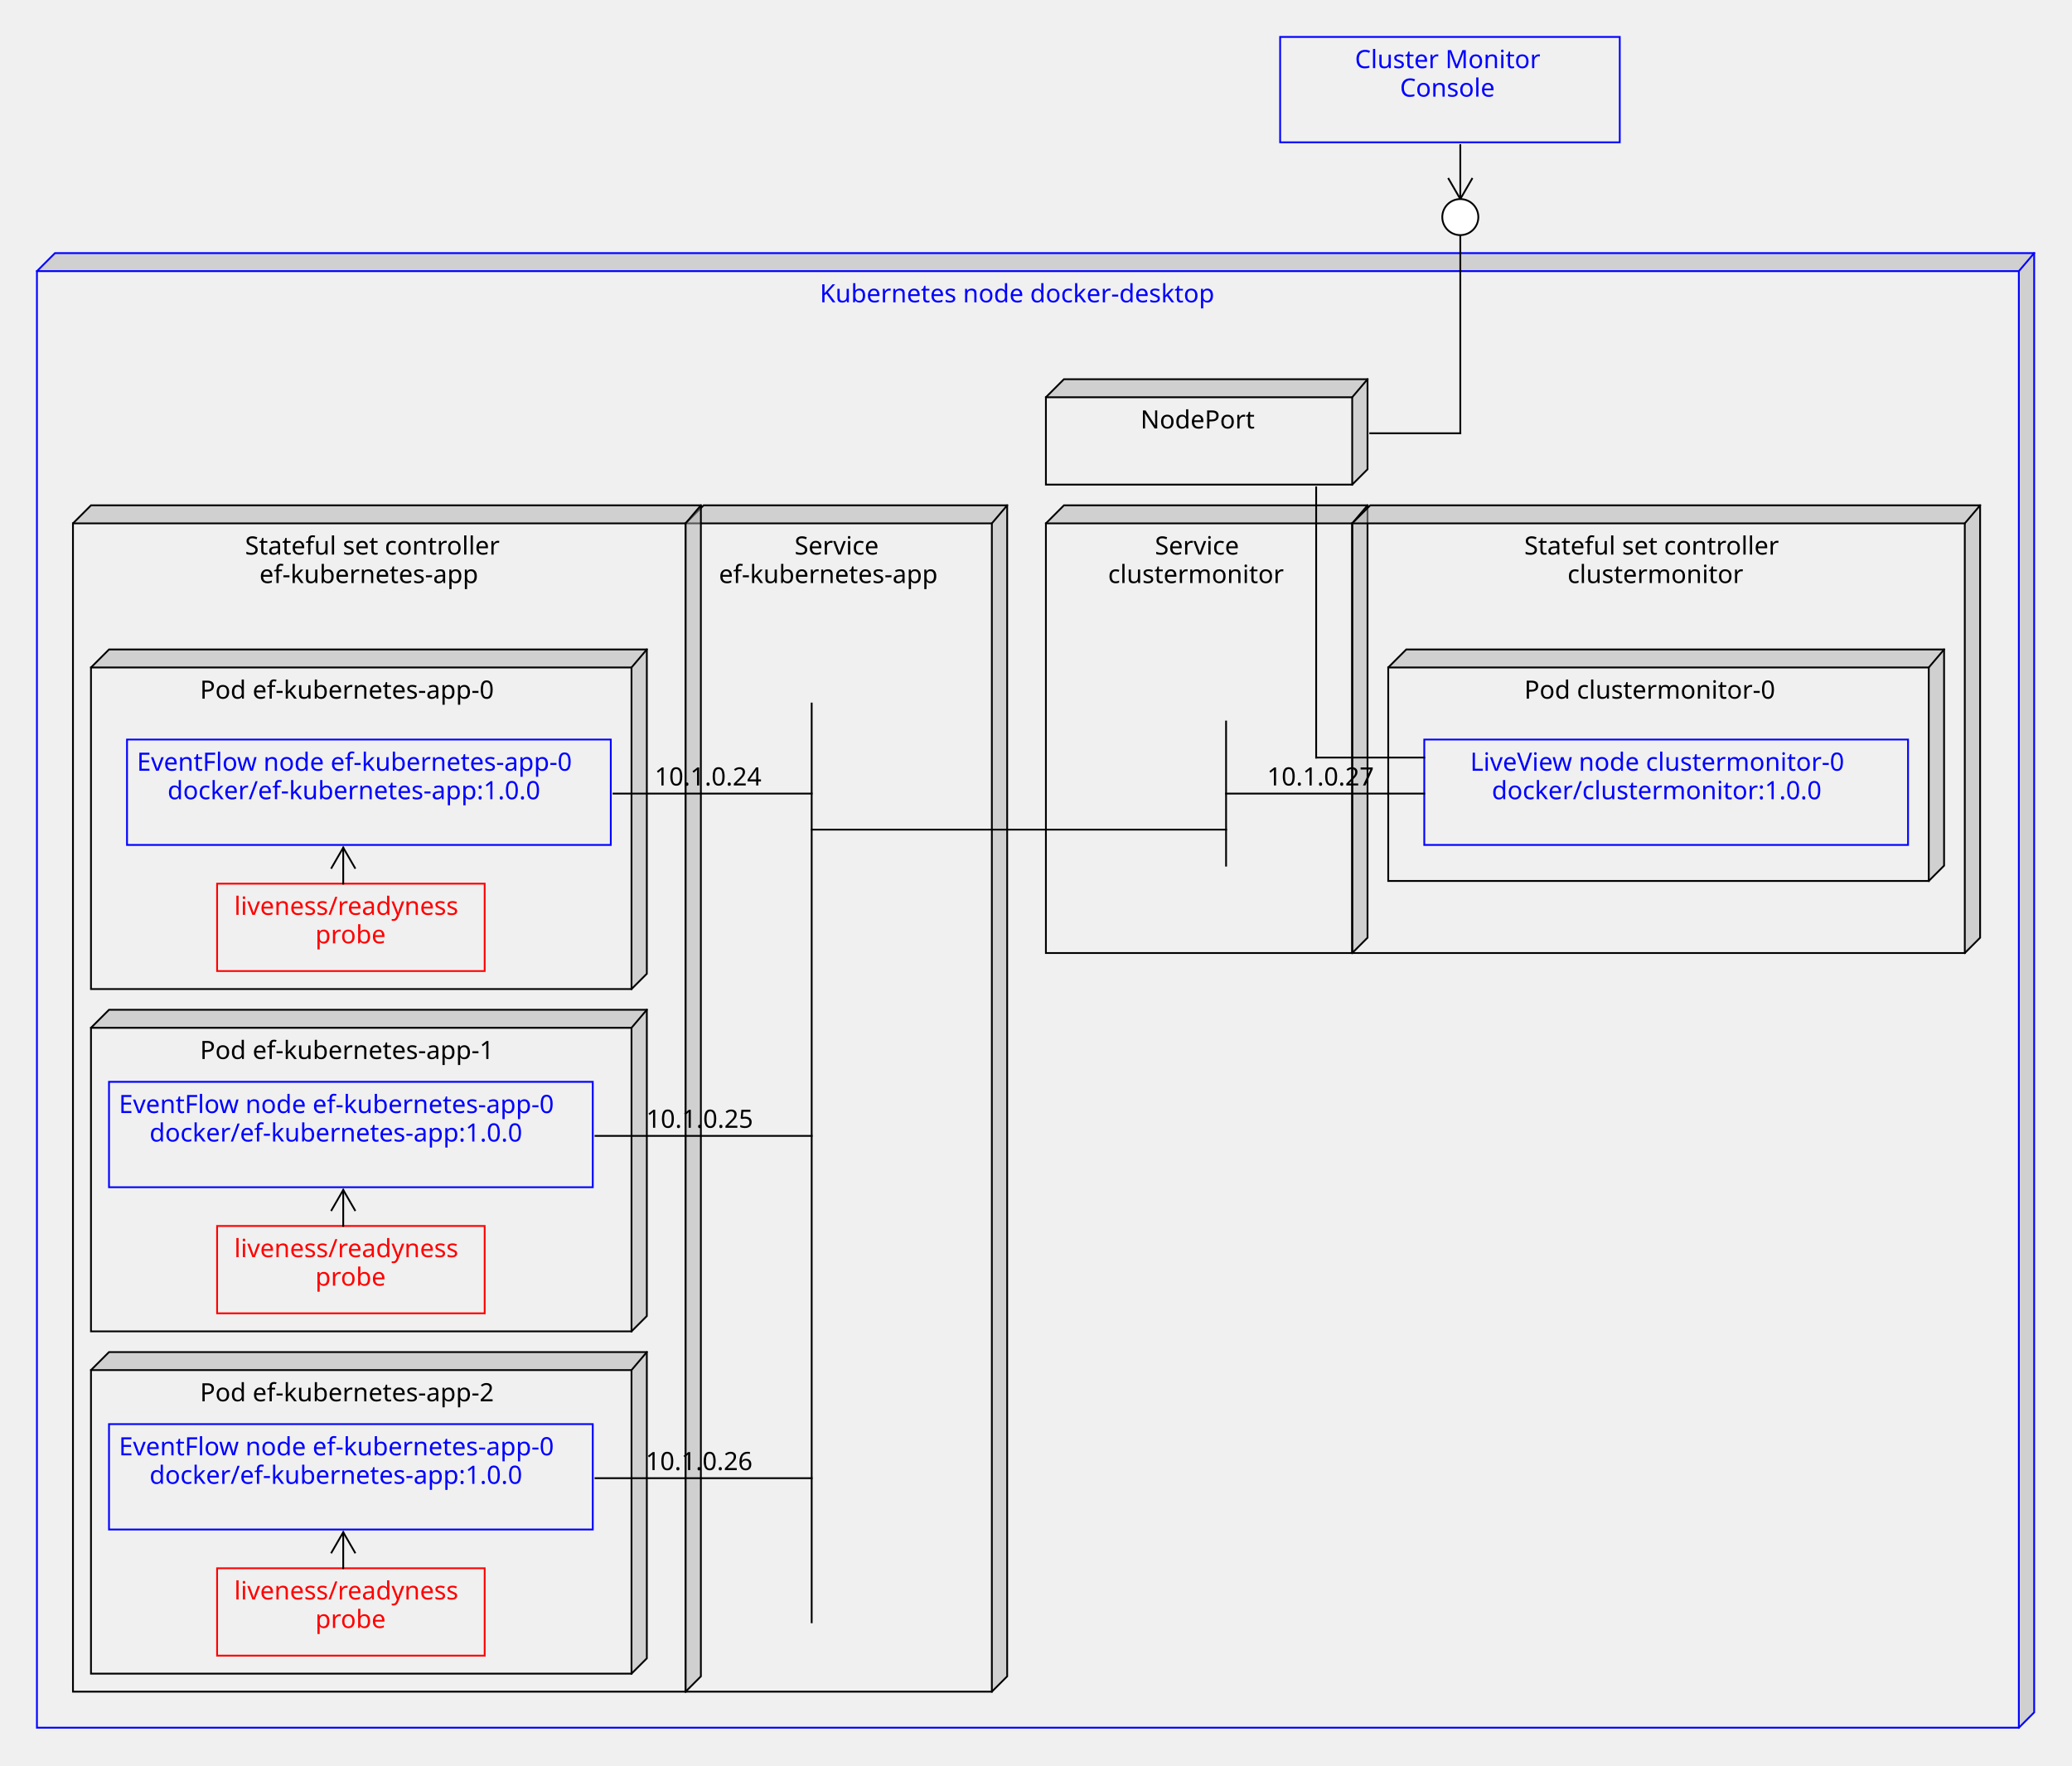
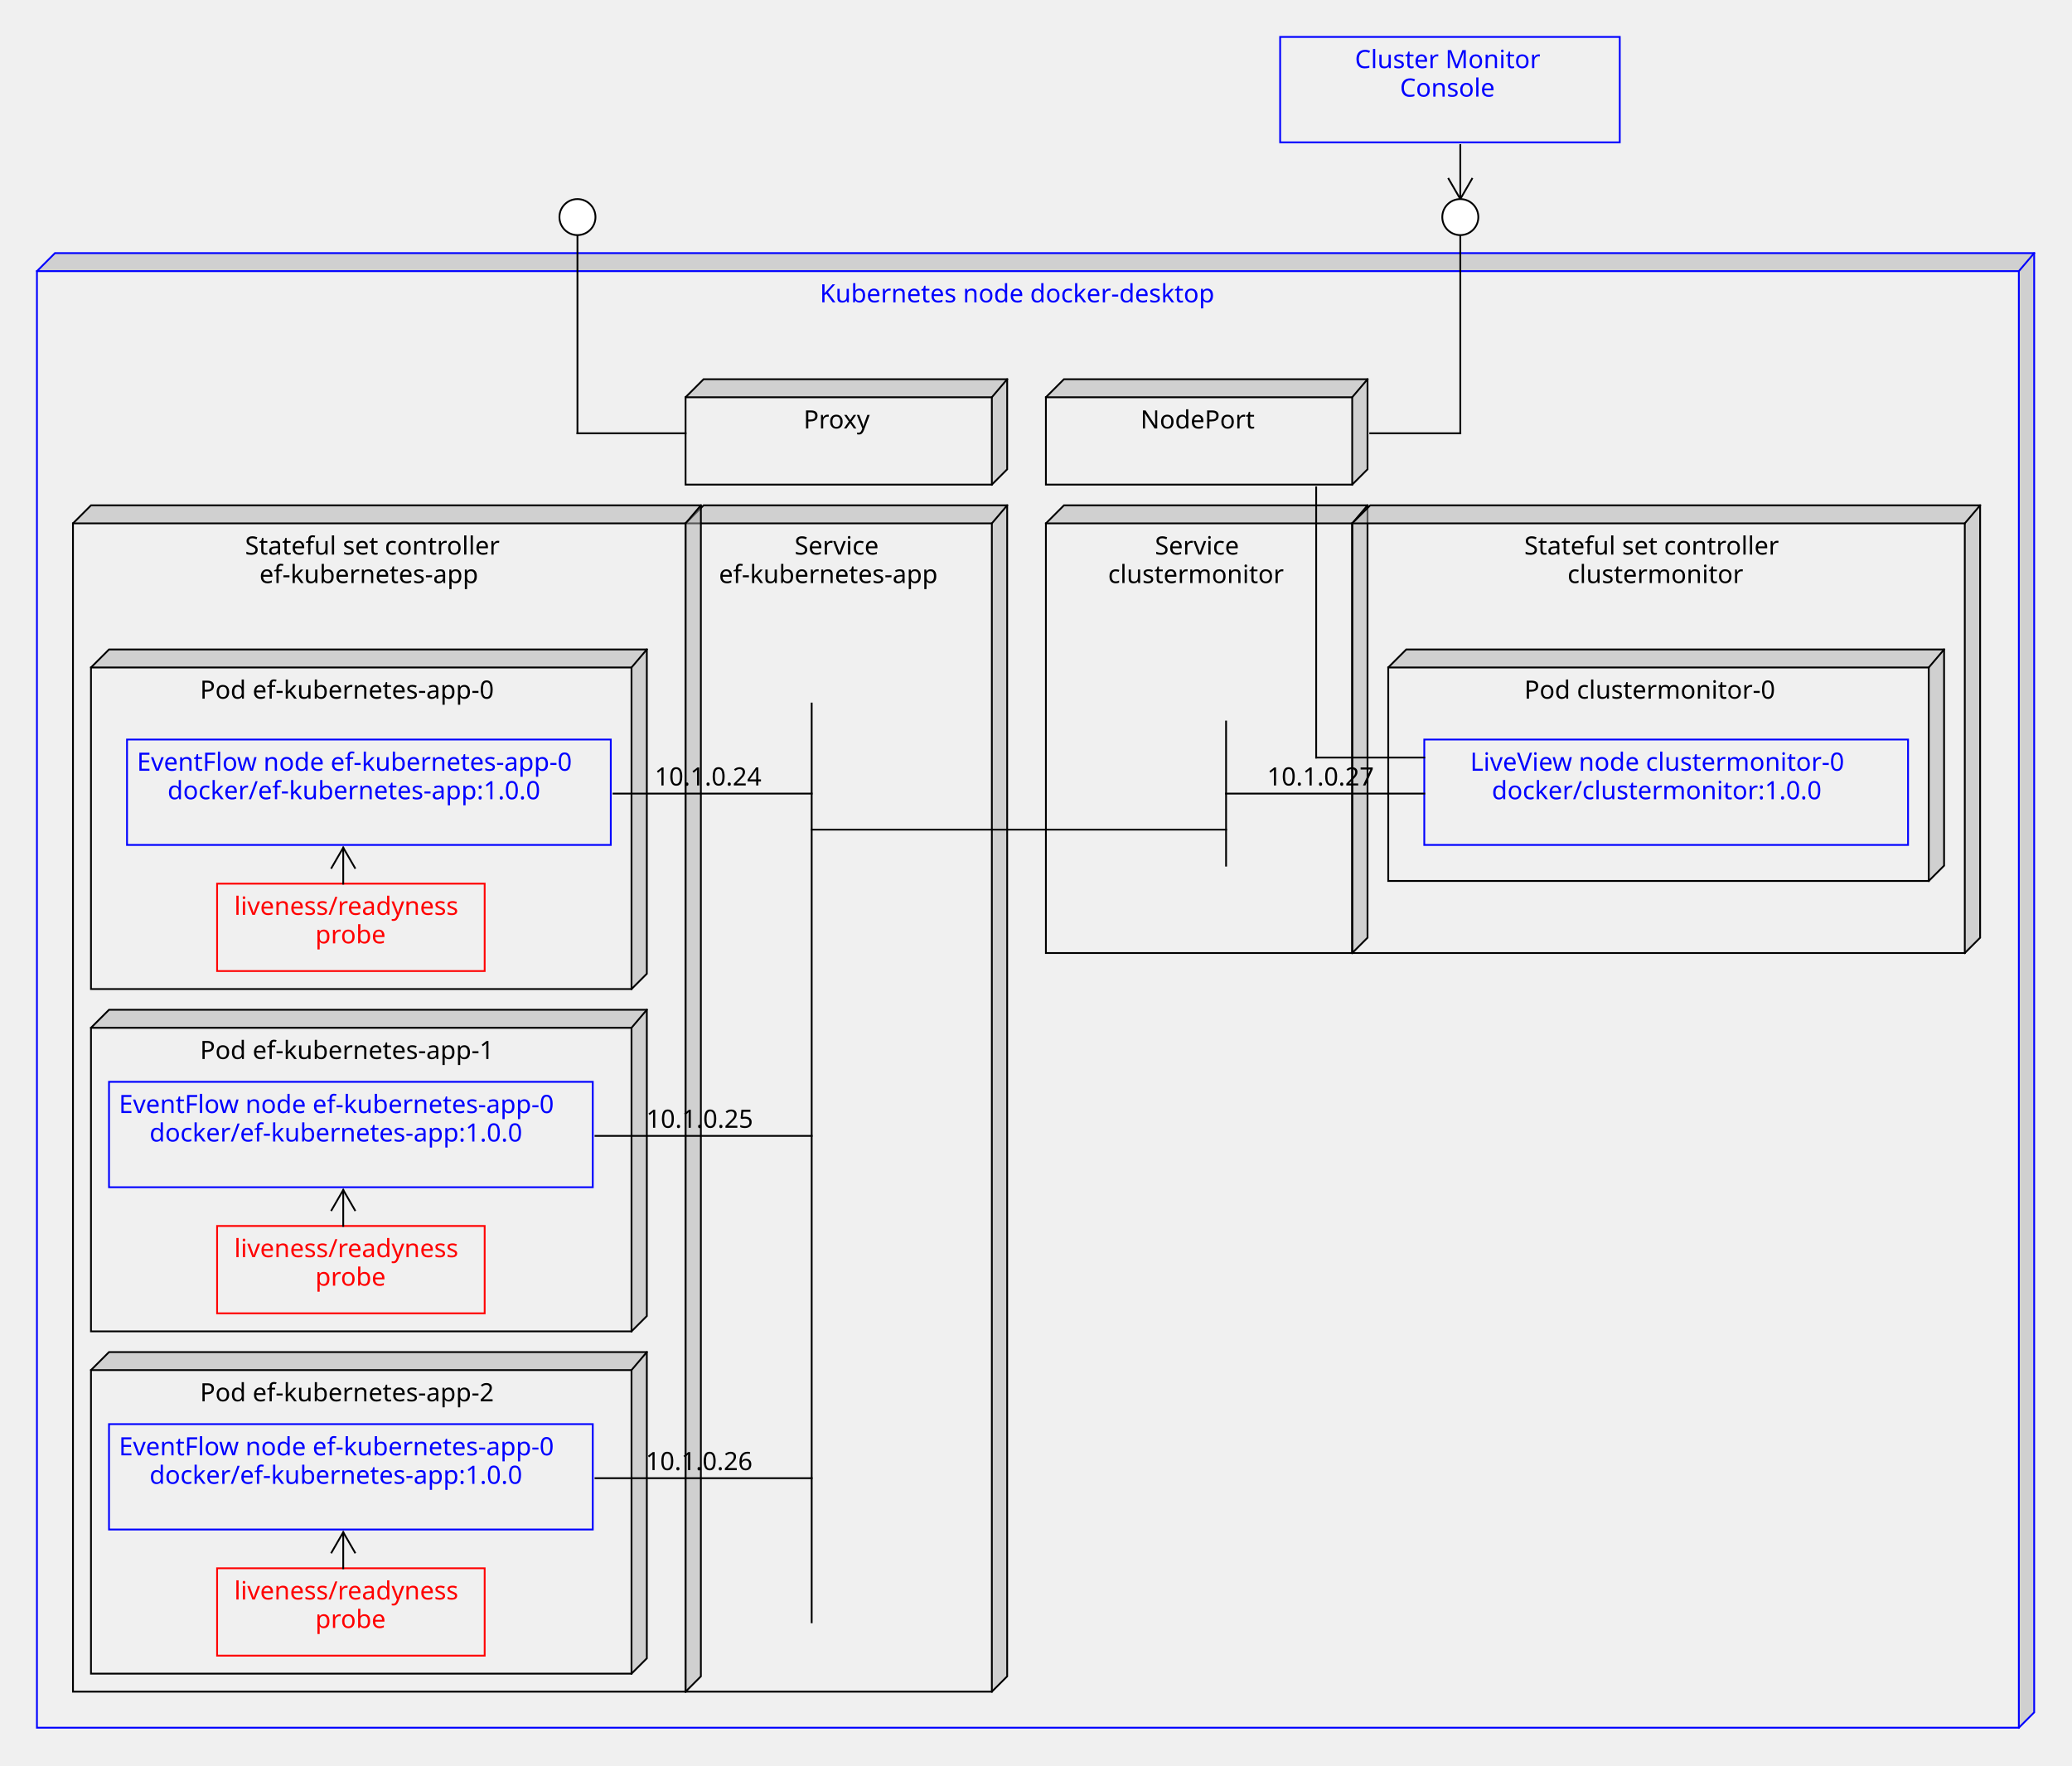
<svg xmlns="http://www.w3.org/2000/svg" fill-opacity="1" color-rendering="auto" color-interpolation="auto" text-rendering="auto" stroke="black" stroke-linecap="square" width="1150" stroke-miterlimit="10" shape-rendering="auto" stroke-opacity="1" fill="black" stroke-dasharray="none" font-weight="normal" stroke-width="1" viewBox="50 0 1150 980" height="980" font-family="'Dialog'" font-style="normal" stroke-linejoin="miter" font-size="12" stroke-dashoffset="0" image-rendering="auto">
  <defs id="genericDefs" />
  <g>
    <defs id="defs1">
      <clipPath clipPathUnits="userSpaceOnUse" id="clipPath1">
        <path d="M0 0 L2147483647 0 L2147483647 2147483647 L0 2147483647 L0 0 Z" />
      </clipPath>
      <clipPath clipPathUnits="userSpaceOnUse" id="clipPath2">
+         <path d="M0 0 L0 60 L180 60 L180 0 Z" />
+       </clipPath>
+       <clipPath clipPathUnits="userSpaceOnUse" id="clipPath3">
        <path d="M0 0 L0 60 L190 60 L190 0 Z" />
-       </clipPath>
-       <clipPath clipPathUnits="userSpaceOnUse" id="clipPath3">
-         <path d="M0 0 L0 60 L180 60 L180 0 Z" />
      </clipPath>
      <clipPath clipPathUnits="userSpaceOnUse" id="clipPath4">
        <path d="M0 0 L0 250 L180 250 L180 0 Z" />
      </clipPath>
      <clipPath clipPathUnits="userSpaceOnUse" id="clipPath5">
        <path d="M0 0 L0 130 L310 130 L310 0 Z" />
      </clipPath>
      <clipPath clipPathUnits="userSpaceOnUse" id="clipPath6">
        <path d="M0 0 L0 60 L270 60 L270 0 Z" />
      </clipPath>
      <clipPath clipPathUnits="userSpaceOnUse" id="clipPath7">
        <path d="M0 0 L0 250 L350 250 L350 0 Z" />
      </clipPath>
      <clipPath clipPathUnits="userSpaceOnUse" id="clipPath8">
        <path d="M0 0 L0 50 L150 50 L150 0 Z" />
      </clipPath>
      <clipPath clipPathUnits="userSpaceOnUse" id="clipPath9">
        <path d="M0 0 L0 180 L310 180 L310 0 Z" />
      </clipPath>
      <clipPath clipPathUnits="userSpaceOnUse" id="clipPath10">
        <path d="M0 0 L0 660 L180 660 L180 0 Z" />
      </clipPath>
      <clipPath clipPathUnits="userSpaceOnUse" id="clipPath11">
        <path d="M0 0 L0 660 L350 660 L350 0 Z" />
      </clipPath>
      <clipPath clipPathUnits="userSpaceOnUse" id="clipPath12">
        <path d="M0 0 L0 190 L310 190 L310 0 Z" />
      </clipPath>
      <clipPath clipPathUnits="userSpaceOnUse" id="clipPath13">
        <path d="M0 0 L0 820 L1110 820 L1110 0 Z" />
      </clipPath>
      <clipPath clipPathUnits="userSpaceOnUse" id="clipPath14">
+         <path d="M0 0 L0 150 L90 150 L90 0 Z" />
+       </clipPath>
+       <clipPath clipPathUnits="userSpaceOnUse" id="clipPath15">
        <path d="M0 0 L0 60 L30 60 L30 0 Z" />
      </clipPath>
-       <clipPath clipPathUnits="userSpaceOnUse" id="clipPath15">
+       <clipPath clipPathUnits="userSpaceOnUse" id="clipPath16">
        <path d="M0 0 L0 40 L260 40 L260 0 Z" />
      </clipPath>
-       <clipPath clipPathUnits="userSpaceOnUse" id="clipPath16">
+       <clipPath clipPathUnits="userSpaceOnUse" id="clipPath17">
        <path d="M0 0 L0 110 L30 110 L30 0 Z" />
      </clipPath>
-       <clipPath clipPathUnits="userSpaceOnUse" id="clipPath17">
+       <clipPath clipPathUnits="userSpaceOnUse" id="clipPath18">
        <path d="M0 0 L0 40 L140 40 L140 0 Z" />
      </clipPath>
-       <clipPath clipPathUnits="userSpaceOnUse" id="clipPath18">
+       <clipPath clipPathUnits="userSpaceOnUse" id="clipPath19">
        <path d="M0 0 L0 50 L30 50 L30 0 Z" />
      </clipPath>
-       <clipPath clipPathUnits="userSpaceOnUse" id="clipPath19">
+       <clipPath clipPathUnits="userSpaceOnUse" id="clipPath20">
        <path d="M0 0 L0 540 L30 540 L30 0 Z" />
      </clipPath>
-       <clipPath clipPathUnits="userSpaceOnUse" id="clipPath20">
+       <clipPath clipPathUnits="userSpaceOnUse" id="clipPath21">
        <path d="M0 0 L0 40 L150 40 L150 0 Z" />
      </clipPath>
-       <clipPath clipPathUnits="userSpaceOnUse" id="clipPath21">
+       <clipPath clipPathUnits="userSpaceOnUse" id="clipPath22">
        <path d="M0 0 L0 180 L90 180 L90 0 Z" />
      </clipPath>
-       <clipPath clipPathUnits="userSpaceOnUse" id="clipPath22">
+       <clipPath clipPathUnits="userSpaceOnUse" id="clipPath23">
        <path d="M0 0 L0 150 L80 150 L80 0 Z" />
      </clipPath>
    </defs>
+     <g fill="rgb(175,175,175)" fill-opacity="0.49" transform="translate(430,210)" stroke-opacity="0.49" stroke="rgb(175,175,175)">
+       <path d="M0.5 10.5 L10.5 0.5 L179 0.5 L179 50.5 L170.5 59 L170.5 10.5 L0.5 10.5" stroke="none" clip-path="url(#clipPath2)" />
+     </g>
+     <g fill="rgb(255,255,255)" fill-opacity="0" transform="translate(430,210)" stroke-opacity="0" stroke="rgb(255,255,255)">
+       <path fill="none" d="M0.5 10.5 L10.5 0.5 L179 0.5 L179 50.5 L170.5 59 L170.5 10.5 L0.5 10.5" clip-path="url(#clipPath2)" />
+     </g>
+     <g transform="translate(430,210)">
+       <path fill="none" d="M0.5 10.5 L10.5 0.5 L179 0.5 L179 50.5 L170.5 59" clip-path="url(#clipPath2)" />
+       <path fill="none" d="M170.5 10.5 L179 0.5" clip-path="url(#clipPath2)" />
+     </g>
+     <g fill="rgb(255,255,255)" fill-opacity="0" transform="translate(430,210)" stroke-opacity="0" stroke="rgb(255,255,255)">
+       <rect x="0.5" width="170" height="48.5" y="10.5" clip-path="url(#clipPath2)" stroke="none" />
+     </g>
+     <g transform="translate(430,210)">
+       <rect fill="none" x="0.5" width="170" height="48.5" y="10.5" clip-path="url(#clipPath2)" />
+       <text x="66" font-size="14" y="27.817" clip-path="url(#clipPath2)" font-family="sans-serif" stroke="none" xml:space="preserve">Proxy</text>
+     </g>
    <g fill="rgb(255,255,255)" fill-opacity="0" transform="translate(760,20)" stroke-opacity="0" stroke="rgb(255,255,255)">
-       <rect x="0.5" width="188.5" height="58.5" y="0.5" clip-path="url(#clipPath2)" stroke="none" />
+       <rect x="0.5" width="188.5" height="58.5" y="0.5" clip-path="url(#clipPath3)" stroke="none" />
    </g>
    <g fill="blue" transform="translate(760,20)" stroke="blue">
-       <rect fill="none" x="0.5" width="188.5" height="58.5" y="0.5" clip-path="url(#clipPath2)" />
-       <text x="42" font-size="14" y="17.817" clip-path="url(#clipPath2)" font-family="sans-serif" stroke="none" xml:space="preserve">Cluster Monitor</text>
-       <text x="67" font-size="14" y="33.635" clip-path="url(#clipPath2)" font-family="sans-serif" stroke="none" xml:space="preserve">Console</text>
+       <rect fill="none" x="0.5" width="188.5" height="58.5" y="0.5" clip-path="url(#clipPath3)" />
+       <text x="42" font-size="14" y="17.817" clip-path="url(#clipPath3)" font-family="sans-serif" stroke="none" xml:space="preserve">Cluster Monitor</text>
+       <text x="67" font-size="14" y="33.635" clip-path="url(#clipPath3)" font-family="sans-serif" stroke="none" xml:space="preserve">Console</text>
    </g>
    <g fill="rgb(175,175,175)" fill-opacity="0.49" transform="translate(630,210)" stroke-opacity="0.49" stroke="rgb(175,175,175)">
-       <path d="M0.5 10.5 L10.5 0.5 L179 0.5 L179 50.5 L170.5 59 L170.5 10.5 L0.5 10.5" stroke="none" clip-path="url(#clipPath3)" />
+       <path d="M0.5 10.5 L10.5 0.5 L179 0.5 L179 50.5 L170.5 59 L170.5 10.5 L0.5 10.5" stroke="none" clip-path="url(#clipPath2)" />
    </g>
    <g fill="rgb(255,255,255)" fill-opacity="0" transform="translate(630,210)" stroke-opacity="0" stroke="rgb(255,255,255)">
-       <path fill="none" d="M0.5 10.5 L10.5 0.5 L179 0.5 L179 50.5 L170.5 59 L170.5 10.5 L0.5 10.5" clip-path="url(#clipPath3)" />
+       <path fill="none" d="M0.5 10.5 L10.5 0.5 L179 0.5 L179 50.5 L170.5 59 L170.5 10.5 L0.5 10.5" clip-path="url(#clipPath2)" />
    </g>
    <g transform="translate(630,210)">
-       <path fill="none" d="M0.5 10.5 L10.5 0.5 L179 0.5 L179 50.5 L170.5 59" clip-path="url(#clipPath3)" />
-       <path fill="none" d="M170.5 10.5 L179 0.5" clip-path="url(#clipPath3)" />
+       <path fill="none" d="M0.5 10.5 L10.5 0.5 L179 0.5 L179 50.5 L170.5 59" clip-path="url(#clipPath2)" />
+       <path fill="none" d="M170.5 10.5 L179 0.5" clip-path="url(#clipPath2)" />
    </g>
    <g fill="rgb(255,255,255)" fill-opacity="0" transform="translate(630,210)" stroke-opacity="0" stroke="rgb(255,255,255)">
-       <rect x="0.5" width="170" height="48.5" y="10.5" clip-path="url(#clipPath3)" stroke="none" />
+       <rect x="0.5" width="170" height="48.5" y="10.5" clip-path="url(#clipPath2)" stroke="none" />
    </g>
    <g transform="translate(630,210)">
-       <rect fill="none" x="0.5" width="170" height="48.5" y="10.5" clip-path="url(#clipPath3)" />
-       <text x="53" font-size="14" y="27.817" clip-path="url(#clipPath3)" font-family="sans-serif" stroke="none" xml:space="preserve">NodePort</text>
+       <rect fill="none" x="0.5" width="170" height="48.5" y="10.5" clip-path="url(#clipPath2)" />
+       <text x="53" font-size="14" y="27.817" clip-path="url(#clipPath2)" font-family="sans-serif" stroke="none" xml:space="preserve">NodePort</text>
    </g>
    <g fill="rgb(175,175,175)" fill-opacity="0.49" transform="translate(630,280)" stroke-opacity="0.49" stroke="rgb(175,175,175)">
      <path d="M0.5 10.5 L10.5 0.5 L179 0.5 L179 240.5 L170.5 249 L170.5 10.5 L0.5 10.5" stroke="none" clip-path="url(#clipPath4)" />
    </g>
    <g fill="rgb(255,255,255)" fill-opacity="0" transform="translate(630,280)" stroke-opacity="0" stroke="rgb(255,255,255)">
      <path fill="none" d="M0.5 10.5 L10.5 0.5 L179 0.5 L179 240.5 L170.5 249 L170.5 10.5 L0.5 10.5" clip-path="url(#clipPath4)" />
    </g>
    <g transform="translate(630,280)">
      <path fill="none" d="M0.5 10.5 L10.5 0.5 L179 0.5 L179 240.5 L170.5 249" clip-path="url(#clipPath4)" />
      <path fill="none" d="M170.5 10.5 L179 0.5" clip-path="url(#clipPath4)" />
    </g>
    <g fill="rgb(255,255,255)" fill-opacity="0" transform="translate(630,280)" stroke-opacity="0" stroke="rgb(255,255,255)">
      <rect x="0.5" width="170" height="238.5" y="10.5" clip-path="url(#clipPath4)" stroke="none" />
    </g>
    <g transform="translate(630,280)">
      <rect fill="none" x="0.5" width="170" height="238.5" y="10.5" clip-path="url(#clipPath4)" />
      <text x="61" font-size="14" y="27.817" clip-path="url(#clipPath4)" font-family="sans-serif" stroke="none" xml:space="preserve">Service </text>
      <text x="35" font-size="14" y="43.635" clip-path="url(#clipPath4)" font-family="sans-serif" stroke="none" xml:space="preserve">clustermonitor</text>
    </g>
    <g fill="rgb(175,175,175)" fill-opacity="0.49" transform="translate(820,360)" stroke-opacity="0.49" stroke="rgb(175,175,175)">
      <path d="M0.5 10.5 L10.5 0.5 L309 0.5 L309 120.5 L300.5 129 L300.5 10.5 L0.5 10.5" stroke="none" clip-path="url(#clipPath5)" />
    </g>
    <g fill="rgb(255,255,255)" fill-opacity="0" transform="translate(820,360)" stroke-opacity="0" stroke="rgb(255,255,255)">
      <path fill="none" d="M0.5 10.5 L10.5 0.5 L309 0.5 L309 120.5 L300.5 129 L300.5 10.5 L0.5 10.5" clip-path="url(#clipPath5)" />
    </g>
    <g transform="translate(820,360)">
      <path fill="none" d="M0.5 10.5 L10.5 0.5 L309 0.5 L309 120.5 L300.5 129" clip-path="url(#clipPath5)" />
      <path fill="none" d="M300.5 10.5 L309 0.5" clip-path="url(#clipPath5)" />
    </g>
    <g fill="rgb(255,255,255)" fill-opacity="0" transform="translate(820,360)" stroke-opacity="0" stroke="rgb(255,255,255)">
      <rect x="0.5" width="300" height="118.5" y="10.5" clip-path="url(#clipPath5)" stroke="none" />
    </g>
    <g transform="translate(820,360)">
      <rect fill="none" x="0.5" width="300" height="118.5" y="10.5" clip-path="url(#clipPath5)" />
      <text x="76" font-size="14" y="27.817" clip-path="url(#clipPath5)" font-family="sans-serif" stroke="none" xml:space="preserve">Pod clustermonitor-0</text>
    </g>
    <g fill="rgb(255,255,255)" fill-opacity="0" transform="translate(840,410)" stroke-opacity="0" stroke="rgb(255,255,255)">
      <rect x="0.5" width="268.5" height="58.5" y="0.5" clip-path="url(#clipPath6)" stroke="none" />
    </g>
    <g fill="blue" transform="translate(840,410)" stroke="blue">
      <rect fill="none" x="0.5" width="268.5" height="58.5" y="0.5" clip-path="url(#clipPath6)" />
      <text x="26" font-size="14" y="17.817" clip-path="url(#clipPath6)" font-family="sans-serif" stroke="none" xml:space="preserve">LiveView node clustermonitor-0</text>
      <text x="38" font-size="14" y="33.635" clip-path="url(#clipPath6)" font-family="sans-serif" stroke="none" xml:space="preserve">docker/clustermonitor:1.0.0</text>
    </g>
    <g fill="rgb(175,175,175)" fill-opacity="0.49" transform="translate(800,280)" stroke-opacity="0.49" stroke="rgb(175,175,175)">
      <path d="M0.5 10.5 L10.5 0.5 L349 0.5 L349 240.5 L340.5 249 L340.5 10.5 L0.5 10.5" stroke="none" clip-path="url(#clipPath7)" />
    </g>
    <g fill="rgb(255,255,255)" fill-opacity="0" transform="translate(800,280)" stroke-opacity="0" stroke="rgb(255,255,255)">
      <path fill="none" d="M0.5 10.5 L10.5 0.5 L349 0.5 L349 240.5 L340.5 249 L340.5 10.5 L0.5 10.5" clip-path="url(#clipPath7)" />
    </g>
    <g transform="translate(800,280)">
      <path fill="none" d="M0.5 10.5 L10.5 0.5 L349 0.5 L349 240.5 L340.5 249" clip-path="url(#clipPath7)" />
      <path fill="none" d="M340.5 10.5 L349 0.5" clip-path="url(#clipPath7)" />
    </g>
    <g fill="rgb(255,255,255)" fill-opacity="0" transform="translate(800,280)" stroke-opacity="0" stroke="rgb(255,255,255)">
      <rect x="0.5" width="340" height="238.5" y="10.5" clip-path="url(#clipPath7)" stroke="none" />
    </g>
    <g transform="translate(800,280)">
      <rect fill="none" x="0.5" width="340" height="238.5" y="10.5" clip-path="url(#clipPath7)" />
      <text x="96" font-size="14" y="27.817" clip-path="url(#clipPath7)" font-family="sans-serif" stroke="none" xml:space="preserve">Stateful set controller </text>
      <text x="120" font-size="14" y="43.635" clip-path="url(#clipPath7)" font-family="sans-serif" stroke="none" xml:space="preserve">clustermonitor</text>
    </g>
    <g fill="rgb(255,255,255)" fill-opacity="0" transform="translate(170,490)" stroke-opacity="0" stroke="rgb(255,255,255)">
      <rect x="0.5" width="148.5" height="48.5" y="0.5" clip-path="url(#clipPath8)" stroke="none" />
    </g>
    <g fill="red" transform="translate(170,490)" stroke="red">
      <rect fill="none" x="0.5" width="148.5" height="48.5" y="0.5" clip-path="url(#clipPath8)" />
      <text x="10" font-size="14" y="17.817" clip-path="url(#clipPath8)" font-family="sans-serif" stroke="none" xml:space="preserve">liveness/readyness </text>
      <text x="55" font-size="14" y="33.635" clip-path="url(#clipPath8)" font-family="sans-serif" stroke="none" xml:space="preserve">probe</text>
    </g>
    <g fill="rgb(255,255,255)" fill-opacity="0" transform="translate(170,680)" stroke-opacity="0" stroke="rgb(255,255,255)">
      <rect x="0.5" width="148.5" height="48.5" y="0.5" clip-path="url(#clipPath8)" stroke="none" />
    </g>
    <g fill="red" transform="translate(170,680)" stroke="red">
      <rect fill="none" x="0.5" width="148.5" height="48.5" y="0.5" clip-path="url(#clipPath8)" />
      <text x="10" font-size="14" y="17.817" clip-path="url(#clipPath8)" font-family="sans-serif" stroke="none" xml:space="preserve">liveness/readyness </text>
      <text x="55" font-size="14" y="33.635" clip-path="url(#clipPath8)" font-family="sans-serif" stroke="none" xml:space="preserve">probe</text>
    </g>
    <g fill="rgb(255,255,255)" fill-opacity="0" transform="translate(170,870)" stroke-opacity="0" stroke="rgb(255,255,255)">
      <rect x="0.5" width="148.5" height="48.5" y="0.5" clip-path="url(#clipPath8)" stroke="none" />
    </g>
    <g fill="red" transform="translate(170,870)" stroke="red">
      <rect fill="none" x="0.5" width="148.5" height="48.5" y="0.5" clip-path="url(#clipPath8)" />
      <text x="10" font-size="14" y="17.817" clip-path="url(#clipPath8)" font-family="sans-serif" stroke="none" xml:space="preserve">liveness/readyness </text>
      <text x="55" font-size="14" y="33.635" clip-path="url(#clipPath8)" font-family="sans-serif" stroke="none" xml:space="preserve">probe</text>
    </g>
    <g fill="rgb(255,255,255)" fill-opacity="0" transform="translate(110,790)" stroke-opacity="0" stroke="rgb(255,255,255)">
      <rect x="0.5" width="268.5" height="58.5" y="0.5" clip-path="url(#clipPath6)" stroke="none" />
    </g>
    <g fill="blue" transform="translate(110,790)" stroke="blue">
      <rect fill="none" x="0.5" width="268.5" height="58.5" y="0.5" clip-path="url(#clipPath6)" />
      <text x="6" font-size="14" y="17.817" clip-path="url(#clipPath6)" font-family="sans-serif" stroke="none" xml:space="preserve">EventFlow node ef-kubernetes-app-0</text>
      <text x="23" font-size="14" y="33.635" clip-path="url(#clipPath6)" font-family="sans-serif" stroke="none" xml:space="preserve">docker/ef-kubernetes-app:1.0.0</text>
    </g>
    <g fill="rgb(175,175,175)" fill-opacity="0.49" transform="translate(100,750)" stroke-opacity="0.49" stroke="rgb(175,175,175)">
      <path d="M0.5 10.5 L10.5 0.5 L309 0.5 L309 170.5 L300.5 179 L300.5 10.5 L0.5 10.5" stroke="none" clip-path="url(#clipPath9)" />
    </g>
    <g fill="rgb(255,255,255)" fill-opacity="0" transform="translate(100,750)" stroke-opacity="0" stroke="rgb(255,255,255)">
      <path fill="none" d="M0.5 10.5 L10.5 0.5 L309 0.5 L309 170.5 L300.5 179 L300.5 10.5 L0.5 10.5" clip-path="url(#clipPath9)" />
    </g>
    <g transform="translate(100,750)">
      <path fill="none" d="M0.5 10.5 L10.5 0.5 L309 0.5 L309 170.5 L300.5 179" clip-path="url(#clipPath9)" />
      <path fill="none" d="M300.5 10.5 L309 0.5" clip-path="url(#clipPath9)" />
    </g>
    <g fill="rgb(255,255,255)" fill-opacity="0" transform="translate(100,750)" stroke-opacity="0" stroke="rgb(255,255,255)">
      <rect x="0.5" width="300" height="168.5" y="10.5" clip-path="url(#clipPath9)" stroke="none" />
    </g>
    <g transform="translate(100,750)">
      <rect fill="none" x="0.5" width="300" height="168.5" y="10.5" clip-path="url(#clipPath9)" />
      <text x="61" font-size="14" y="27.817" clip-path="url(#clipPath9)" font-family="sans-serif" stroke="none" xml:space="preserve">Pod ef-kubernetes-app-2</text>
    </g>
    <g fill="rgb(255,255,255)" fill-opacity="0" transform="translate(110,600)" stroke-opacity="0" stroke="rgb(255,255,255)">
      <rect x="0.5" width="268.5" height="58.5" y="0.5" clip-path="url(#clipPath6)" stroke="none" />
    </g>
    <g fill="blue" transform="translate(110,600)" stroke="blue">
      <rect fill="none" x="0.5" width="268.5" height="58.5" y="0.5" clip-path="url(#clipPath6)" />
      <text x="6" font-size="14" y="17.817" clip-path="url(#clipPath6)" font-family="sans-serif" stroke="none" xml:space="preserve">EventFlow node ef-kubernetes-app-0</text>
      <text x="23" font-size="14" y="33.635" clip-path="url(#clipPath6)" font-family="sans-serif" stroke="none" xml:space="preserve">docker/ef-kubernetes-app:1.0.0</text>
    </g>
    <g fill="rgb(175,175,175)" fill-opacity="0.49" transform="translate(100,560)" stroke-opacity="0.49" stroke="rgb(175,175,175)">
      <path d="M0.5 10.5 L10.5 0.5 L309 0.5 L309 170.5 L300.5 179 L300.5 10.5 L0.5 10.5" stroke="none" clip-path="url(#clipPath9)" />
    </g>
    <g fill="rgb(255,255,255)" fill-opacity="0" transform="translate(100,560)" stroke-opacity="0" stroke="rgb(255,255,255)">
      <path fill="none" d="M0.5 10.5 L10.5 0.5 L309 0.5 L309 170.5 L300.5 179 L300.5 10.5 L0.5 10.5" clip-path="url(#clipPath9)" />
    </g>
    <g transform="translate(100,560)">
      <path fill="none" d="M0.5 10.5 L10.5 0.5 L309 0.5 L309 170.5 L300.5 179" clip-path="url(#clipPath9)" />
      <path fill="none" d="M300.5 10.5 L309 0.5" clip-path="url(#clipPath9)" />
    </g>
    <g fill="rgb(255,255,255)" fill-opacity="0" transform="translate(100,560)" stroke-opacity="0" stroke="rgb(255,255,255)">
      <rect x="0.5" width="300" height="168.5" y="10.5" clip-path="url(#clipPath9)" stroke="none" />
    </g>
    <g transform="translate(100,560)">
      <rect fill="none" x="0.5" width="300" height="168.5" y="10.5" clip-path="url(#clipPath9)" />
      <text x="61" font-size="14" y="27.817" clip-path="url(#clipPath9)" font-family="sans-serif" stroke="none" xml:space="preserve">Pod ef-kubernetes-app-1</text>
    </g>
    <g fill="rgb(175,175,175)" fill-opacity="0.49" transform="translate(430,280)" stroke-opacity="0.49" stroke="rgb(175,175,175)">
      <path d="M0.5 10.5 L10.5 0.5 L179 0.5 L179 650.5 L170.5 659 L170.5 10.5 L0.5 10.5" stroke="none" clip-path="url(#clipPath10)" />
    </g>
    <g fill="rgb(255,255,255)" fill-opacity="0" transform="translate(430,280)" stroke-opacity="0" stroke="rgb(255,255,255)">
      <path fill="none" d="M0.5 10.5 L10.5 0.5 L179 0.5 L179 650.5 L170.5 659 L170.5 10.5 L0.5 10.5" clip-path="url(#clipPath10)" />
    </g>
    <g transform="translate(430,280)">
      <path fill="none" d="M0.5 10.5 L10.5 0.5 L179 0.5 L179 650.5 L170.5 659" clip-path="url(#clipPath10)" />
      <path fill="none" d="M170.5 10.5 L179 0.5" clip-path="url(#clipPath10)" />
    </g>
    <g fill="rgb(255,255,255)" fill-opacity="0" transform="translate(430,280)" stroke-opacity="0" stroke="rgb(255,255,255)">
      <rect x="0.5" width="170" height="648.5" y="10.5" clip-path="url(#clipPath10)" stroke="none" />
    </g>
    <g transform="translate(430,280)">
      <rect fill="none" x="0.5" width="170" height="648.5" y="10.5" clip-path="url(#clipPath10)" />
      <text x="61" font-size="14" y="27.817" clip-path="url(#clipPath10)" font-family="sans-serif" stroke="none" xml:space="preserve">Service </text>
      <text x="19" font-size="14" y="43.635" clip-path="url(#clipPath10)" font-family="sans-serif" stroke="none" xml:space="preserve">ef-kubernetes-app</text>
    </g>
    <g fill="rgb(175,175,175)" fill-opacity="0.49" transform="translate(90,280)" stroke-opacity="0.49" stroke="rgb(175,175,175)">
      <path d="M0.5 10.5 L10.5 0.5 L349 0.5 L349 650.5 L340.5 659 L340.5 10.5 L0.5 10.5" stroke="none" clip-path="url(#clipPath11)" />
    </g>
    <g fill="rgb(255,255,255)" fill-opacity="0" transform="translate(90,280)" stroke-opacity="0" stroke="rgb(255,255,255)">
      <path fill="none" d="M0.5 10.5 L10.5 0.5 L349 0.5 L349 650.5 L340.5 659 L340.5 10.5 L0.5 10.5" clip-path="url(#clipPath11)" />
    </g>
    <g transform="translate(90,280)">
      <path fill="none" d="M0.5 10.5 L10.5 0.5 L349 0.5 L349 650.5 L340.5 659" clip-path="url(#clipPath11)" />
      <path fill="none" d="M340.5 10.5 L349 0.5" clip-path="url(#clipPath11)" />
    </g>
    <g fill="rgb(255,255,255)" fill-opacity="0" transform="translate(90,280)" stroke-opacity="0" stroke="rgb(255,255,255)">
      <rect x="0.5" width="340" height="648.5" y="10.5" clip-path="url(#clipPath11)" stroke="none" />
    </g>
    <g transform="translate(90,280)">
      <rect fill="none" x="0.5" width="340" height="648.5" y="10.5" clip-path="url(#clipPath11)" />
      <text x="96" font-size="14" y="27.817" clip-path="url(#clipPath11)" font-family="sans-serif" stroke="none" xml:space="preserve">Stateful set controller </text>
      <text x="104" font-size="14" y="43.635" clip-path="url(#clipPath11)" font-family="sans-serif" stroke="none" xml:space="preserve">ef-kubernetes-app</text>
    </g>
    <g fill="rgb(255,255,255)" fill-opacity="0" transform="translate(120,410)" stroke-opacity="0" stroke="rgb(255,255,255)">
      <rect x="0.5" width="268.5" height="58.5" y="0.5" clip-path="url(#clipPath6)" stroke="none" />
    </g>
    <g fill="blue" transform="translate(120,410)" stroke="blue">
      <rect fill="none" x="0.5" width="268.5" height="58.5" y="0.5" clip-path="url(#clipPath6)" />
      <text x="6" font-size="14" y="17.817" clip-path="url(#clipPath6)" font-family="sans-serif" stroke="none" xml:space="preserve">EventFlow node ef-kubernetes-app-0</text>
      <text x="23" font-size="14" y="33.635" clip-path="url(#clipPath6)" font-family="sans-serif" stroke="none" xml:space="preserve">docker/ef-kubernetes-app:1.0.0</text>
    </g>
    <g fill="rgb(175,175,175)" fill-opacity="0.49" transform="translate(100,360)" stroke-opacity="0.49" stroke="rgb(175,175,175)">
      <path d="M0.5 10.5 L10.5 0.5 L309 0.5 L309 180.5 L300.5 189 L300.5 10.5 L0.5 10.5" stroke="none" clip-path="url(#clipPath12)" />
    </g>
    <g fill="rgb(255,255,255)" fill-opacity="0" transform="translate(100,360)" stroke-opacity="0" stroke="rgb(255,255,255)">
      <path fill="none" d="M0.5 10.5 L10.5 0.5 L309 0.5 L309 180.5 L300.5 189 L300.5 10.5 L0.5 10.5" clip-path="url(#clipPath12)" />
    </g>
    <g transform="translate(100,360)">
      <path fill="none" d="M0.5 10.5 L10.5 0.5 L309 0.5 L309 180.5 L300.5 189" clip-path="url(#clipPath12)" />
      <path fill="none" d="M300.5 10.5 L309 0.5" clip-path="url(#clipPath12)" />
    </g>
    <g fill="rgb(255,255,255)" fill-opacity="0" transform="translate(100,360)" stroke-opacity="0" stroke="rgb(255,255,255)">
      <rect x="0.5" width="300" height="178.5" y="10.5" clip-path="url(#clipPath12)" stroke="none" />
    </g>
    <g transform="translate(100,360)">
      <rect fill="none" x="0.5" width="300" height="178.5" y="10.5" clip-path="url(#clipPath12)" />
      <text x="61" font-size="14" y="27.817" clip-path="url(#clipPath12)" font-family="sans-serif" stroke="none" xml:space="preserve">Pod ef-kubernetes-app-0</text>
    </g>
    <g fill="rgb(175,175,175)" fill-opacity="0.49" transform="translate(70,140)" stroke-opacity="0.49" stroke="rgb(175,175,175)">
      <path d="M0.5 10.5 L10.5 0.5 L1109 0.5 L1109 810.5 L1100.5 819 L1100.5 10.5 L0.5 10.5" stroke="none" clip-path="url(#clipPath13)" />
    </g>
    <g fill="rgb(255,255,255)" fill-opacity="0" transform="translate(70,140)" stroke-opacity="0" stroke="rgb(255,255,255)">
      <path fill="none" d="M0.5 10.5 L10.5 0.5 L1109 0.5 L1109 810.5 L1100.5 819 L1100.5 10.5 L0.5 10.5" clip-path="url(#clipPath13)" />
    </g>
    <g fill="blue" transform="translate(70,140)" stroke="blue">
      <path fill="none" d="M0.5 10.5 L10.5 0.5 L1109 0.5 L1109 810.5 L1100.5 819" clip-path="url(#clipPath13)" />
      <path fill="none" d="M1100.5 10.5 L1109 0.5" clip-path="url(#clipPath13)" />
    </g>
    <g fill="rgb(255,255,255)" fill-opacity="0" transform="translate(70,140)" stroke-opacity="0" stroke="rgb(255,255,255)">
      <rect x="0.5" width="1100" height="808.5" y="10.5" clip-path="url(#clipPath13)" stroke="none" />
    </g>
    <g fill="blue" transform="translate(70,140)" stroke="blue">
      <rect fill="none" x="0.5" width="1100" height="808.5" y="10.5" clip-path="url(#clipPath13)" />
      <text x="435" font-size="14" y="27.817" clip-path="url(#clipPath13)" font-family="sans-serif" stroke="none" xml:space="preserve">Kubernetes node docker-desktop</text>
    </g>
+     <g transform="translate(360,110)">
+       <path fill="none" d="M10.5 10.5 L10.5 130.5" clip-path="url(#clipPath14)" />
+       <path fill="none" d="M10.5 130.5 L70.5 130.5" clip-path="url(#clipPath14)" />
+       <circle fill="white" r="10" clip-path="url(#clipPath14)" cx="10.5" cy="10.5" stroke="none" />
+       <circle fill="none" r="10" clip-path="url(#clipPath14)" cx="10.5" cy="10.5" />
+     </g>
    <g transform="translate(850,70)">
-       <path fill="none" d="M10.5 40.5 L10.5 10.5" clip-path="url(#clipPath14)" />
-       <path fill="none" d="M17 29.242 L10.5 40.5 L4 29.242" clip-path="url(#clipPath14)" />
+       <path fill="none" d="M10.5 40.5 L10.5 10.5" clip-path="url(#clipPath15)" />
+       <path fill="none" d="M17 29.242 L10.5 40.5 L4 29.242" clip-path="url(#clipPath15)" />
    </g>
    <g transform="translate(490,440)">
-       <path fill="none" d="M10.5 20.5 L240.5 20.5" clip-path="url(#clipPath15)" />
+       <path fill="none" d="M10.5 20.5 L240.5 20.5" clip-path="url(#clipPath16)" />
    </g>
    <g transform="translate(720,390)">
-       <path fill="none" d="M10.5 10.5 L10.5 90.5" clip-path="url(#clipPath16)" />
+       <path fill="none" d="M10.5 10.5 L10.5 90.5" clip-path="url(#clipPath17)" />
    </g>
    <g transform="translate(720,420)">
-       <path fill="none" d="M120.5 20.5 L10.5 20.5" clip-path="url(#clipPath17)" />
-       <text x="33.271" font-size="14" y="16" clip-path="url(#clipPath17)" font-family="sans-serif" stroke="none" xml:space="preserve">10.1.0.27</text>
+       <path fill="none" d="M120.5 20.5 L10.5 20.5" clip-path="url(#clipPath18)" />
+       <text x="33.271" font-size="14" y="16" clip-path="url(#clipPath18)" font-family="sans-serif" stroke="none" xml:space="preserve">10.1.0.27</text>
    </g>
    <g transform="translate(230,460)">
-       <path fill="none" d="M10.5 10.5 L10.5 30.5" clip-path="url(#clipPath18)" />
-       <path fill="none" d="M4 21.758 L10.5 10.5 L17 21.758" clip-path="url(#clipPath18)" />
+       <path fill="none" d="M10.5 10.5 L10.5 30.5" clip-path="url(#clipPath19)" />
+       <path fill="none" d="M4 21.758 L10.5 10.5 L17 21.758" clip-path="url(#clipPath19)" />
    </g>
    <g transform="translate(230,650)">
-       <path fill="none" d="M10.5 10.5 L10.5 30.5" clip-path="url(#clipPath18)" />
-       <path fill="none" d="M4 21.758 L10.5 10.5 L17 21.758" clip-path="url(#clipPath18)" />
+       <path fill="none" d="M10.5 10.5 L10.5 30.5" clip-path="url(#clipPath19)" />
+       <path fill="none" d="M4 21.758 L10.5 10.5 L17 21.758" clip-path="url(#clipPath19)" />
    </g>
    <g transform="translate(230,840)">
-       <path fill="none" d="M10.5 10.5 L10.5 30.5" clip-path="url(#clipPath18)" />
-       <path fill="none" d="M4 21.758 L10.5 10.5 L17 21.758" clip-path="url(#clipPath18)" />
+       <path fill="none" d="M10.5 10.5 L10.5 30.5" clip-path="url(#clipPath19)" />
+       <path fill="none" d="M4 21.758 L10.5 10.5 L17 21.758" clip-path="url(#clipPath19)" />
    </g>
    <g transform="translate(490,380)">
-       <path fill="none" d="M10.5 10.5 L10.5 520.5" clip-path="url(#clipPath19)" />
+       <path fill="none" d="M10.5 10.5 L10.5 520.5" clip-path="url(#clipPath20)" />
    </g>
    <g transform="translate(370,800)">
-       <path fill="none" d="M130.5 20.5 L10.5 20.5" clip-path="url(#clipPath20)" />
-       <text x="38.353" font-size="14" y="16" clip-path="url(#clipPath20)" font-family="sans-serif" stroke="none" xml:space="preserve">10.1.0.26</text>
+       <path fill="none" d="M130.5 20.5 L10.5 20.5" clip-path="url(#clipPath21)" />
+       <text x="38.353" font-size="14" y="16" clip-path="url(#clipPath21)" font-family="sans-serif" stroke="none" xml:space="preserve">10.1.0.26</text>
    </g>
    <g transform="translate(370,610)">
-       <path fill="none" d="M130.5 20.5 L10.5 20.5" clip-path="url(#clipPath20)" />
-       <text x="38.681" font-size="14" y="16" clip-path="url(#clipPath20)" font-family="sans-serif" stroke="none" xml:space="preserve">10.1.0.25</text>
+       <path fill="none" d="M130.5 20.5 L10.5 20.5" clip-path="url(#clipPath21)" />
+       <text x="38.681" font-size="14" y="16" clip-path="url(#clipPath21)" font-family="sans-serif" stroke="none" xml:space="preserve">10.1.0.25</text>
    </g>
    <g transform="translate(770,260)">
-       <path fill="none" d="M10.5 10.5 L10.5 160.5" clip-path="url(#clipPath21)" />
-       <path fill="none" d="M10.5 160.5 L70.5 160.5" clip-path="url(#clipPath21)" />
+       <path fill="none" d="M10.5 10.5 L10.5 160.5" clip-path="url(#clipPath22)" />
+       <path fill="none" d="M10.5 160.5 L70.5 160.5" clip-path="url(#clipPath22)" />
    </g>
    <g transform="translate(380,420)">
-       <path fill="none" d="M120.5 20.5 L10.5 20.5" clip-path="url(#clipPath17)" />
-       <text x="33.333" font-size="14" y="16" clip-path="url(#clipPath17)" font-family="sans-serif" stroke="none" xml:space="preserve">10.1.0.24</text>
+       <path fill="none" d="M120.5 20.5 L10.5 20.5" clip-path="url(#clipPath18)" />
+       <text x="33.333" font-size="14" y="16" clip-path="url(#clipPath18)" font-family="sans-serif" stroke="none" xml:space="preserve">10.1.0.24</text>
    </g>
    <g transform="translate(800,110)">
-       <path fill="none" d="M60.5 10.5 L60.5 130.5" clip-path="url(#clipPath22)" />
-       <path fill="none" d="M60.5 130.5 L10.5 130.5" clip-path="url(#clipPath22)" />
-       <circle fill="white" r="10" clip-path="url(#clipPath22)" cx="60.5" cy="10.5" stroke="none" />
-       <circle fill="none" r="10" clip-path="url(#clipPath22)" cx="60.5" cy="10.5" />
+       <path fill="none" d="M60.5 10.5 L60.5 130.5" clip-path="url(#clipPath23)" />
+       <path fill="none" d="M60.5 130.5 L10.5 130.5" clip-path="url(#clipPath23)" />
+       <circle fill="white" r="10" clip-path="url(#clipPath23)" cx="60.5" cy="10.5" stroke="none" />
+       <circle fill="none" r="10" clip-path="url(#clipPath23)" cx="60.5" cy="10.5" />
    </g>
  </g>
</svg>
